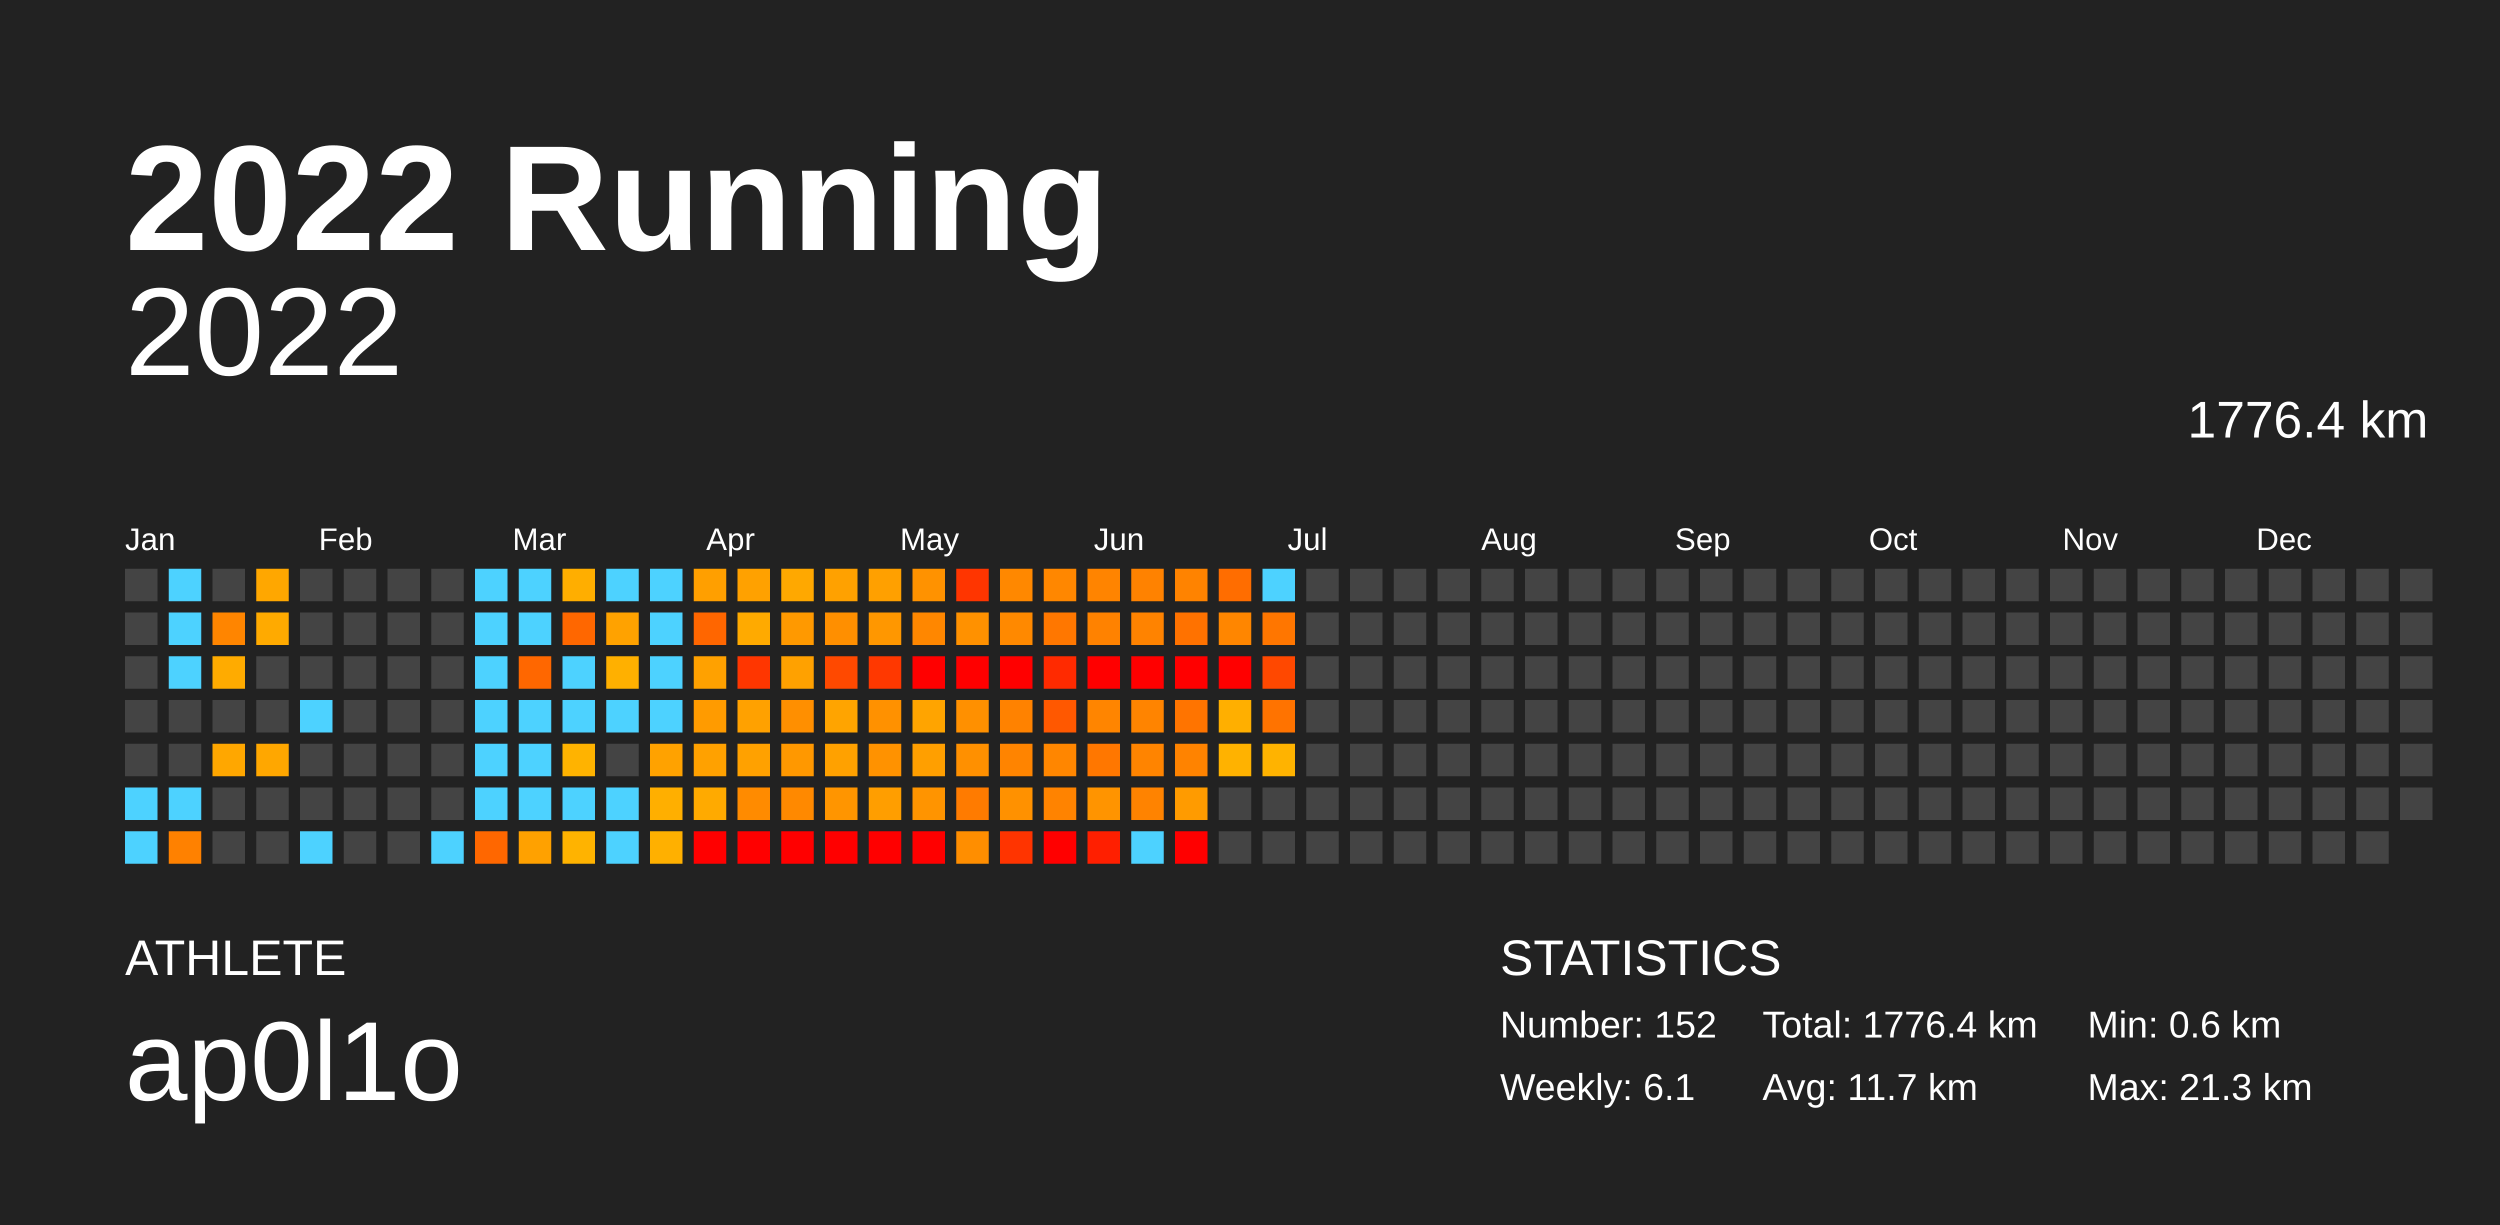
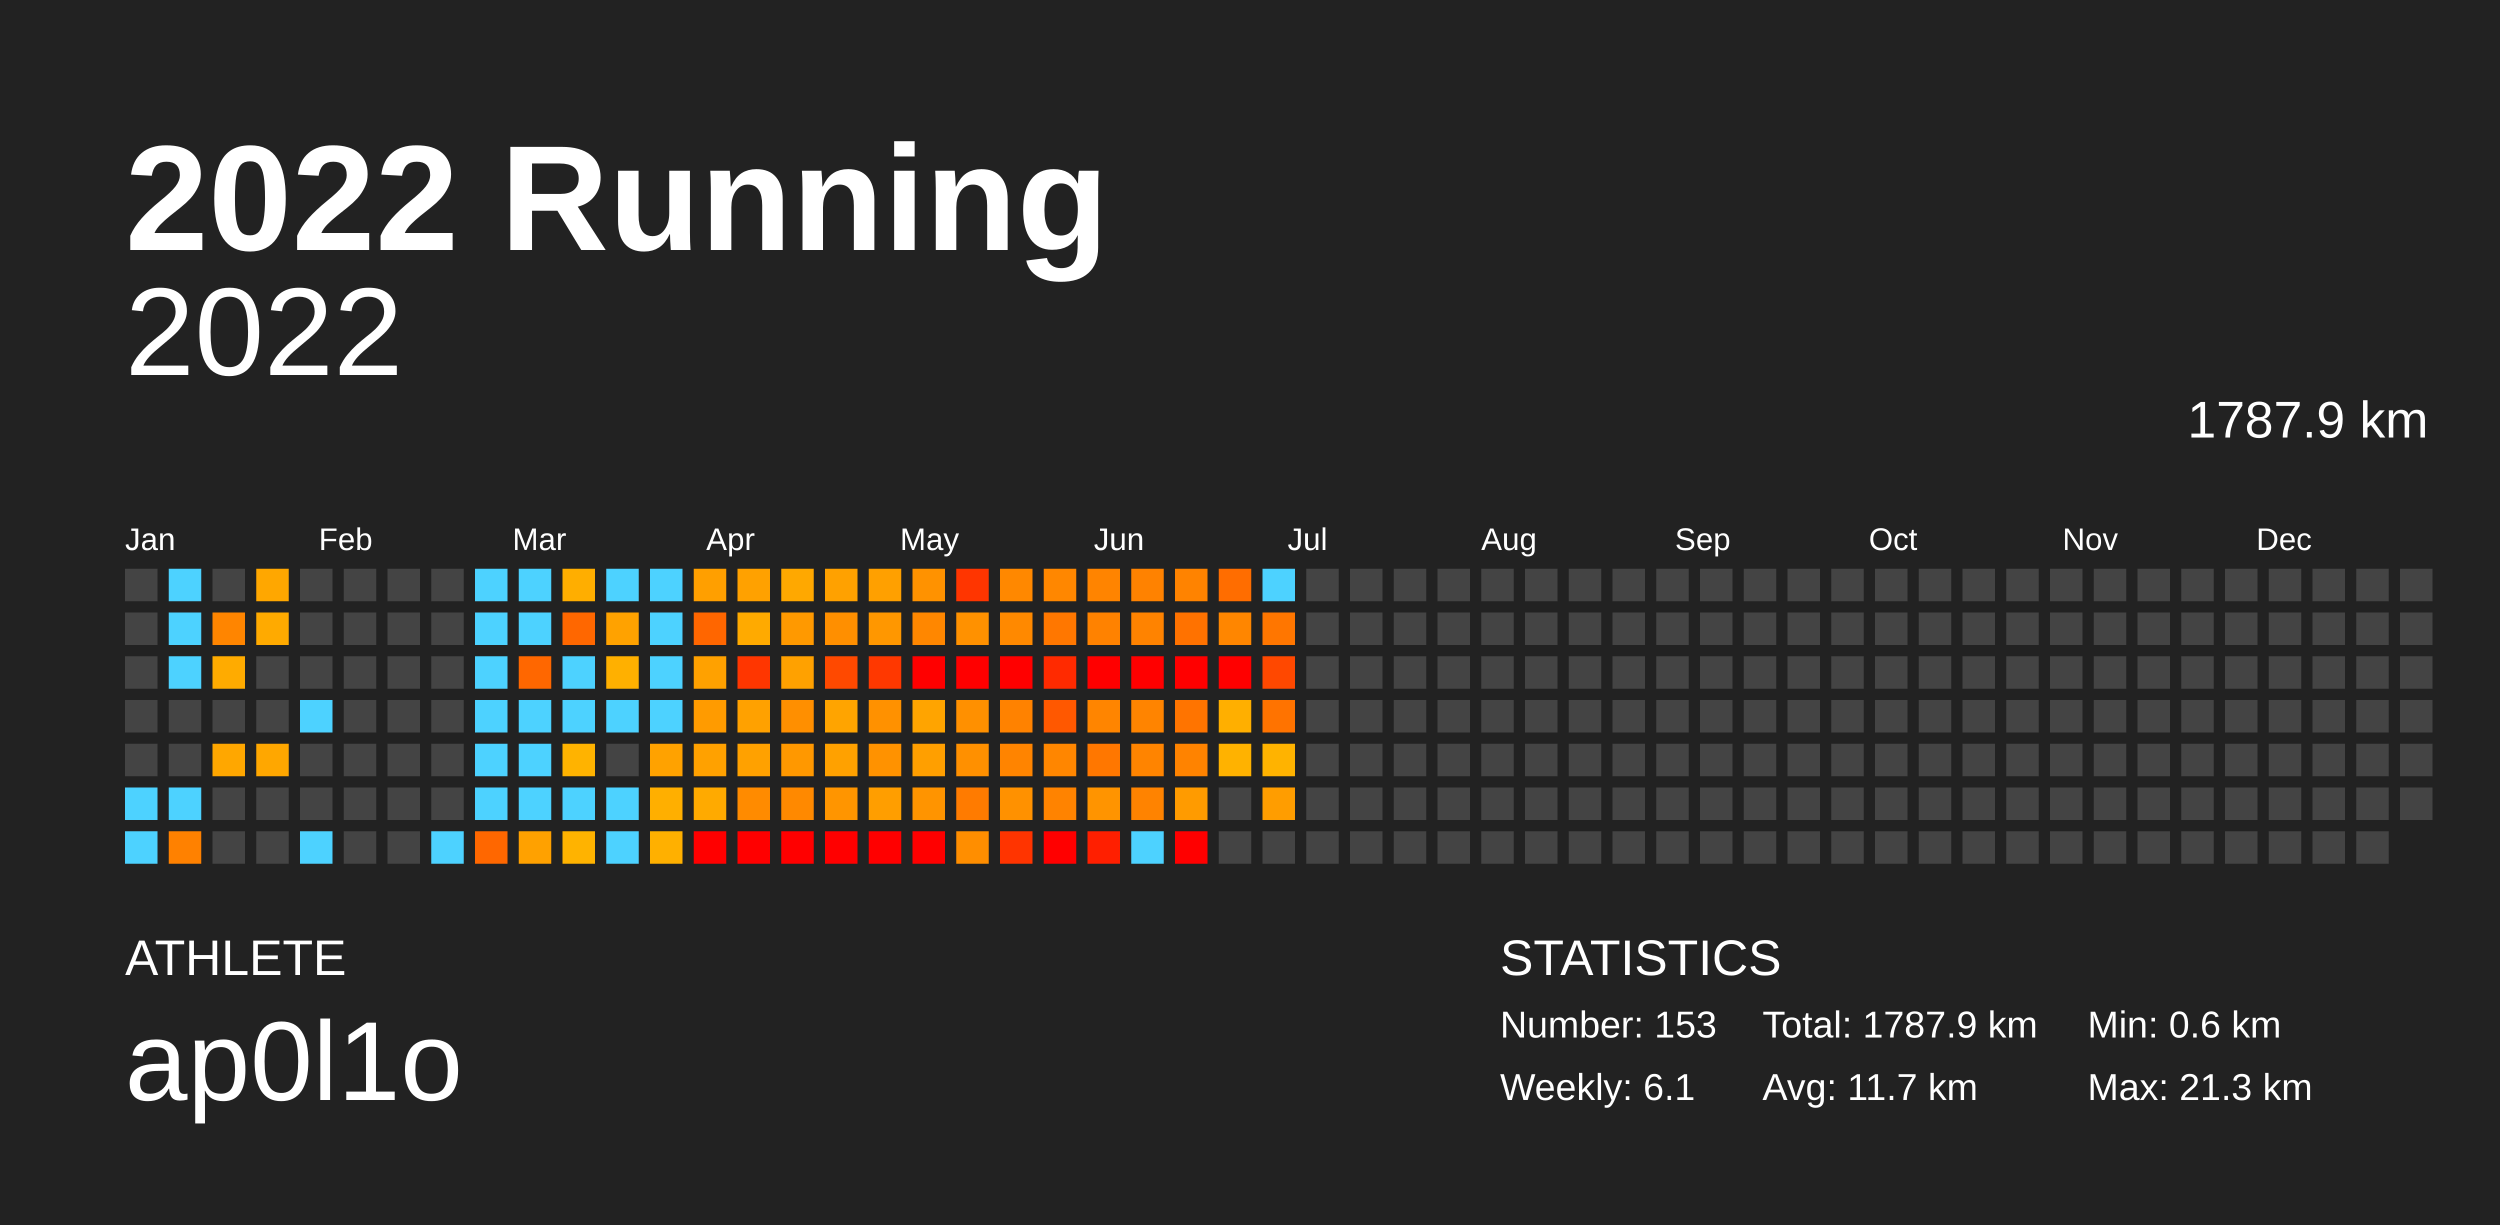
<svg xmlns="http://www.w3.org/2000/svg" baseProfile="full" height="98mm" version="1.1" viewBox="0,0,200,98" width="200mm">
  <defs />
  <rect fill="#222222" height="98" width="200" x="0" y="0" />
  <text fill="#FFFFFF" style="font-size:12px; font-family:Arial; font-weight:bold;" x="10" y="20">2022 Running</text>
  <text fill="#FFFFFF" style="font-size:4px; font-family:Arial" x="10" y="78">ATHLETE</text>
  <text fill="#FFFFFF" style="font-size:9px; font-family:Arial" x="10" y="88">ap0l1o</text>
  <text fill="#FFFFFF" style="font-size:4px; font-family:Arial" x="120" y="78">STATISTICS</text>
-   <text fill="#FFFFFF" style="font-size:3px; font-family:Arial" x="120" y="83">Number: 152</text>
+   <text fill="#FFFFFF" style="font-size:3px; font-family:Arial" x="120" y="83">Number: 153</text>
  <text fill="#FFFFFF" style="font-size:3px; font-family:Arial" x="120" y="88">Weekly: 6.1</text>
-   <text fill="#FFFFFF" style="font-size:3px; font-family:Arial" x="141" y="83">Total: 1776.4 km</text>
+   <text fill="#FFFFFF" style="font-size:3px; font-family:Arial" x="141" y="83">Total: 1787.9 km</text>
  <text fill="#FFFFFF" style="font-size:3px; font-family:Arial" x="141" y="88">Avg: 11.7 km</text>
  <text fill="#FFFFFF" style="font-size:3px; font-family:Arial" x="167" y="83">Min: 0.6 km</text>
  <text fill="#FFFFFF" style="font-size:3px; font-family:Arial" x="167" y="88">Max: 21.3 km</text>
  <text alignment-baseline="hanging" fill="#FFFFFF" style="font-size:10.0px; font-family:Arial;" x="10" y="30">2022</text>
-   <text alignment-baseline="hanging" fill="#FFFFFF" style="font-size:4.125px; font-family:Arial;" x="175" y="35">1776.4 km</text>
+   <text alignment-baseline="hanging" fill="#FFFFFF" style="font-size:4.125px; font-family:Arial;" x="175" y="35">1787.9 km</text>
  <text fill="#FFFFFF" style="font-size:2.5px; font-family:Arial" x="10.0" y="44">Jan</text>
  <text fill="#FFFFFF" style="font-size:2.5px; font-family:Arial" x="25.5" y="44">Feb</text>
  <text fill="#FFFFFF" style="font-size:2.5px; font-family:Arial" x="41.0" y="44">Mar</text>
  <text fill="#FFFFFF" style="font-size:2.5px; font-family:Arial" x="56.5" y="44">Apr</text>
  <text fill="#FFFFFF" style="font-size:2.5px; font-family:Arial" x="72.0" y="44">May</text>
  <text fill="#FFFFFF" style="font-size:2.5px; font-family:Arial" x="87.5" y="44">Jun</text>
  <text fill="#FFFFFF" style="font-size:2.5px; font-family:Arial" x="103.0" y="44">Jul</text>
  <text fill="#FFFFFF" style="font-size:2.5px; font-family:Arial" x="118.5" y="44">Aug</text>
  <text fill="#FFFFFF" style="font-size:2.5px; font-family:Arial" x="134.0" y="44">Sep</text>
  <text fill="#FFFFFF" style="font-size:2.5px; font-family:Arial" x="149.5" y="44">Oct</text>
  <text fill="#FFFFFF" style="font-size:2.5px; font-family:Arial" x="165.0" y="44">Nov</text>
  <text fill="#FFFFFF" style="font-size:2.5px; font-family:Arial" x="180.5" y="44">Dec</text>
  <rect fill="#444444" height="2.6" width="2.6" x="10.0" y="45.5" />
  <rect fill="#444444" height="2.6" width="2.6" x="10.0" y="49.0" />
  <rect fill="#444444" height="2.6" width="2.6" x="10.0" y="52.5" />
  <rect fill="#444444" height="2.6" width="2.6" x="10.0" y="56.0" />
  <rect fill="#444444" height="2.6" width="2.6" x="10.0" y="59.5" />
  <rect fill="#4dd2ff" height="2.6" width="2.6" x="10.0" y="63.0" />
  <rect fill="#4dd2ff" height="2.6" width="2.6" x="10.0" y="66.5" />
  <rect fill="#4dd2ff" height="2.6" width="2.6" x="13.5" y="45.5" />
  <rect fill="#4dd2ff" height="2.6" width="2.6" x="13.5" y="49.0" />
  <rect fill="#4dd2ff" height="2.6" width="2.6" x="13.5" y="52.5" />
  <rect fill="#444444" height="2.6" width="2.6" x="13.5" y="56.0" />
  <rect fill="#444444" height="2.6" width="2.6" x="13.5" y="59.5" />
  <rect fill="#4dd2ff" height="2.6" width="2.6" x="13.5" y="63.0" />
  <rect fill="#ff8100" height="2.6" width="2.6" x="13.5" y="66.5" />
  <rect fill="#444444" height="2.6" width="2.6" x="17.0" y="45.5" />
  <rect fill="#ff8500" height="2.6" width="2.6" x="17.0" y="49.0" />
  <rect fill="#ffab00" height="2.6" width="2.6" x="17.0" y="52.5" />
  <rect fill="#444444" height="2.6" width="2.6" x="17.0" y="56.0" />
  <rect fill="#ffa700" height="2.6" width="2.6" x="17.0" y="59.5" />
  <rect fill="#444444" height="2.6" width="2.6" x="17.0" y="63.0" />
  <rect fill="#444444" height="2.6" width="2.6" x="17.0" y="66.5" />
  <rect fill="#ffa700" height="2.6" width="2.6" x="20.5" y="45.5" />
  <rect fill="#ffaa00" height="2.6" width="2.6" x="20.5" y="49.0" />
  <rect fill="#444444" height="2.6" width="2.6" x="20.5" y="52.5" />
  <rect fill="#444444" height="2.6" width="2.6" x="20.5" y="56.0" />
  <rect fill="#ffa700" height="2.6" width="2.6" x="20.5" y="59.5" />
  <rect fill="#444444" height="2.6" width="2.6" x="20.5" y="63.0" />
  <rect fill="#444444" height="2.6" width="2.6" x="20.5" y="66.5" />
  <rect fill="#444444" height="2.6" width="2.6" x="24.0" y="45.5" />
  <rect fill="#444444" height="2.6" width="2.6" x="24.0" y="49.0" />
  <rect fill="#444444" height="2.6" width="2.6" x="24.0" y="52.5" />
  <rect fill="#4dd2ff" height="2.6" width="2.6" x="24.0" y="56.0" />
  <rect fill="#444444" height="2.6" width="2.6" x="24.0" y="59.5" />
  <rect fill="#444444" height="2.6" width="2.6" x="24.0" y="63.0" />
  <rect fill="#4dd2ff" height="2.6" width="2.6" x="24.0" y="66.5" />
  <rect fill="#444444" height="2.6" width="2.6" x="27.5" y="45.5" />
  <rect fill="#444444" height="2.6" width="2.6" x="27.5" y="49.0" />
  <rect fill="#444444" height="2.6" width="2.6" x="27.5" y="52.5" />
  <rect fill="#444444" height="2.6" width="2.6" x="27.5" y="56.0" />
  <rect fill="#444444" height="2.6" width="2.6" x="27.5" y="59.5" />
  <rect fill="#444444" height="2.6" width="2.6" x="27.5" y="63.0" />
  <rect fill="#444444" height="2.6" width="2.6" x="27.5" y="66.5" />
  <rect fill="#444444" height="2.6" width="2.6" x="31.0" y="45.5" />
  <rect fill="#444444" height="2.6" width="2.6" x="31.0" y="49.0" />
  <rect fill="#444444" height="2.6" width="2.6" x="31.0" y="52.5" />
  <rect fill="#444444" height="2.6" width="2.6" x="31.0" y="56.0" />
  <rect fill="#444444" height="2.6" width="2.6" x="31.0" y="59.5" />
  <rect fill="#444444" height="2.6" width="2.6" x="31.0" y="63.0" />
  <rect fill="#444444" height="2.6" width="2.6" x="31.0" y="66.5" />
  <rect fill="#444444" height="2.6" width="2.6" x="34.5" y="45.5" />
  <rect fill="#444444" height="2.6" width="2.6" x="34.5" y="49.0" />
  <rect fill="#444444" height="2.6" width="2.6" x="34.5" y="52.5" />
  <rect fill="#444444" height="2.6" width="2.6" x="34.5" y="56.0" />
  <rect fill="#444444" height="2.6" width="2.6" x="34.5" y="59.5" />
  <rect fill="#444444" height="2.6" width="2.6" x="34.5" y="63.0" />
  <rect fill="#4dd2ff" height="2.6" width="2.6" x="34.5" y="66.5" />
  <rect fill="#4dd2ff" height="2.6" width="2.6" x="38.0" y="45.5" />
  <rect fill="#4dd2ff" height="2.6" width="2.6" x="38.0" y="49.0" />
  <rect fill="#4dd2ff" height="2.6" width="2.6" x="38.0" y="52.5" />
  <rect fill="#4dd2ff" height="2.6" width="2.6" x="38.0" y="56.0" />
  <rect fill="#4dd2ff" height="2.6" width="2.6" x="38.0" y="59.5" />
  <rect fill="#4dd2ff" height="2.6" width="2.6" x="38.0" y="63.0" />
  <rect fill="#ff6700" height="2.6" width="2.6" x="38.0" y="66.5" />
  <rect fill="#4dd2ff" height="2.6" width="2.6" x="41.5" y="45.5" />
  <rect fill="#4dd2ff" height="2.6" width="2.6" x="41.5" y="49.0" />
  <rect fill="#ff6700" height="2.6" width="2.6" x="41.5" y="52.5" />
  <rect fill="#4dd2ff" height="2.6" width="2.6" x="41.5" y="56.0" />
  <rect fill="#4dd2ff" height="2.6" width="2.6" x="41.5" y="59.5" />
  <rect fill="#4dd2ff" height="2.6" width="2.6" x="41.5" y="63.0" />
  <rect fill="#ffa100" height="2.6" width="2.6" x="41.5" y="66.5" />
  <rect fill="#ffae00" height="2.6" width="2.6" x="45.0" y="45.5" />
  <rect fill="#ff6700" height="2.6" width="2.6" x="45.0" y="49.0" />
  <rect fill="#4dd2ff" height="2.6" width="2.6" x="45.0" y="52.5" />
  <rect fill="#4dd2ff" height="2.6" width="2.6" x="45.0" y="56.0" />
  <rect fill="#ffb300" height="2.6" width="2.6" x="45.0" y="59.5" />
  <rect fill="#4dd2ff" height="2.6" width="2.6" x="45.0" y="63.0" />
  <rect fill="#ffb300" height="2.6" width="2.6" x="45.0" y="66.5" />
  <rect fill="#4dd2ff" height="2.6" width="2.6" x="48.5" y="45.5" />
  <rect fill="#ffa200" height="2.6" width="2.6" x="48.5" y="49.0" />
  <rect fill="#ffb000" height="2.6" width="2.6" x="48.5" y="52.5" />
  <rect fill="#4dd2ff" height="2.6" width="2.6" x="48.5" y="56.0" />
  <rect fill="#444444" height="2.6" width="2.6" x="48.5" y="59.5" />
  <rect fill="#4dd2ff" height="2.6" width="2.6" x="48.5" y="63.0" />
  <rect fill="#4dd2ff" height="2.6" width="2.6" x="48.5" y="66.5" />
  <rect fill="#4dd2ff" height="2.6" width="2.6" x="52.0" y="45.5" />
  <rect fill="#4dd2ff" height="2.6" width="2.6" x="52.0" y="49.0" />
  <rect fill="#4dd2ff" height="2.6" width="2.6" x="52.0" y="52.5" />
  <rect fill="#4dd2ff" height="2.6" width="2.6" x="52.0" y="56.0" />
  <rect fill="#ffa200" height="2.6" width="2.6" x="52.0" y="59.5" />
  <rect fill="#ffaf00" height="2.6" width="2.6" x="52.0" y="63.0" />
  <rect fill="#ffb000" height="2.6" width="2.6" x="52.0" y="66.5" />
  <rect fill="#ff9f00" height="2.6" width="2.6" x="55.5" y="45.5" />
  <rect fill="#ff6600" height="2.6" width="2.6" x="55.5" y="49.0" />
  <rect fill="#ffa100" height="2.6" width="2.6" x="55.5" y="52.5" />
  <rect fill="#ff9b00" height="2.6" width="2.6" x="55.5" y="56.0" />
  <rect fill="#ffa100" height="2.6" width="2.6" x="55.5" y="59.5" />
  <rect fill="#ffaa00" height="2.6" width="2.6" x="55.5" y="63.0" />
  <rect fill="red" height="2.6" width="2.6" x="55.5" y="66.5" />
  <rect fill="#ffa100" height="2.6" width="2.6" x="59.0" y="45.5" />
  <rect fill="#ffaa00" height="2.6" width="2.6" x="59.0" y="49.0" />
  <rect fill="#ff3600" height="2.6" width="2.6" x="59.0" y="52.5" />
  <rect fill="#ffa100" height="2.6" width="2.6" x="59.0" y="56.0" />
  <rect fill="#ffa100" height="2.6" width="2.6" x="59.0" y="59.5" />
  <rect fill="#ff8b00" height="2.6" width="2.6" x="59.0" y="63.0" />
  <rect fill="red" height="2.6" width="2.6" x="59.0" y="66.5" />
  <rect fill="#ffa800" height="2.6" width="2.6" x="62.5" y="45.5" />
  <rect fill="#ff9900" height="2.6" width="2.6" x="62.5" y="49.0" />
  <rect fill="#ffa100" height="2.6" width="2.6" x="62.5" y="52.5" />
  <rect fill="#ff8f00" height="2.6" width="2.6" x="62.5" y="56.0" />
  <rect fill="#ff9800" height="2.6" width="2.6" x="62.5" y="59.5" />
  <rect fill="#ff8900" height="2.6" width="2.6" x="62.5" y="63.0" />
  <rect fill="red" height="2.6" width="2.6" x="62.5" y="66.5" />
  <rect fill="#ffa100" height="2.6" width="2.6" x="66.0" y="45.5" />
  <rect fill="#ff8f00" height="2.6" width="2.6" x="66.0" y="49.0" />
  <rect fill="#ff4900" height="2.6" width="2.6" x="66.0" y="52.5" />
  <rect fill="#ffa400" height="2.6" width="2.6" x="66.0" y="56.0" />
  <rect fill="#ffa100" height="2.6" width="2.6" x="66.0" y="59.5" />
  <rect fill="#ff9500" height="2.6" width="2.6" x="66.0" y="63.0" />
  <rect fill="red" height="2.6" width="2.6" x="66.0" y="66.5" />
  <rect fill="#ffa000" height="2.6" width="2.6" x="69.5" y="45.5" />
  <rect fill="#ff9700" height="2.6" width="2.6" x="69.5" y="49.0" />
  <rect fill="#ff3800" height="2.6" width="2.6" x="69.5" y="52.5" />
  <rect fill="#ff9100" height="2.6" width="2.6" x="69.5" y="56.0" />
  <rect fill="#ff9200" height="2.6" width="2.6" x="69.5" y="59.5" />
  <rect fill="#ff9e00" height="2.6" width="2.6" x="69.5" y="63.0" />
  <rect fill="red" height="2.6" width="2.6" x="69.5" y="66.5" />
  <rect fill="#ff9200" height="2.6" width="2.6" x="73.0" y="45.5" />
  <rect fill="#ff8700" height="2.6" width="2.6" x="73.0" y="49.0" />
  <rect fill="red" height="2.6" width="2.6" x="73.0" y="52.5" />
  <rect fill="#ffa400" height="2.6" width="2.6" x="73.0" y="56.0" />
  <rect fill="#ff9f00" height="2.6" width="2.6" x="73.0" y="59.5" />
  <rect fill="#ff9400" height="2.6" width="2.6" x="73.0" y="63.0" />
  <rect fill="red" height="2.6" width="2.6" x="73.0" y="66.5" />
  <rect fill="#ff3500" height="2.6" width="2.6" x="76.5" y="45.5" />
  <rect fill="#ff9100" height="2.6" width="2.6" x="76.5" y="49.0" />
  <rect fill="red" height="2.6" width="2.6" x="76.5" y="52.5" />
  <rect fill="#ff9000" height="2.6" width="2.6" x="76.5" y="56.0" />
  <rect fill="#ff9000" height="2.6" width="2.6" x="76.5" y="59.5" />
  <rect fill="#ff7b00" height="2.6" width="2.6" x="76.5" y="63.0" />
  <rect fill="#ff8e00" height="2.6" width="2.6" x="76.5" y="66.5" />
  <rect fill="#ff8800" height="2.6" width="2.6" x="80.0" y="45.5" />
  <rect fill="#ff8900" height="2.6" width="2.6" x="80.0" y="49.0" />
  <rect fill="red" height="2.6" width="2.6" x="80.0" y="52.5" />
  <rect fill="#ff8200" height="2.6" width="2.6" x="80.0" y="56.0" />
  <rect fill="#ff8400" height="2.6" width="2.6" x="80.0" y="59.5" />
  <rect fill="#ff9100" height="2.6" width="2.6" x="80.0" y="63.0" />
  <rect fill="#ff3400" height="2.6" width="2.6" x="80.0" y="66.5" />
  <rect fill="#ff8700" height="2.6" width="2.6" x="83.5" y="45.5" />
  <rect fill="#ff7700" height="2.6" width="2.6" x="83.5" y="49.0" />
  <rect fill="#ff2a00" height="2.6" width="2.6" x="83.5" y="52.5" />
  <rect fill="#ff5800" height="2.6" width="2.6" x="83.5" y="56.0" />
  <rect fill="#ff8600" height="2.6" width="2.6" x="83.5" y="59.5" />
  <rect fill="#ff8300" height="2.6" width="2.6" x="83.5" y="63.0" />
  <rect fill="red" height="2.6" width="2.6" x="83.5" y="66.5" />
  <rect fill="#ff8400" height="2.6" width="2.6" x="87.0" y="45.5" />
  <rect fill="#ff8200" height="2.6" width="2.6" x="87.0" y="49.0" />
  <rect fill="red" height="2.6" width="2.6" x="87.0" y="52.5" />
  <rect fill="#ff8500" height="2.6" width="2.6" x="87.0" y="56.0" />
  <rect fill="#ff7700" height="2.6" width="2.6" x="87.0" y="59.5" />
  <rect fill="#ff9400" height="2.6" width="2.6" x="87.0" y="63.0" />
  <rect fill="#ff1f00" height="2.6" width="2.6" x="87.0" y="66.5" />
  <rect fill="#ff8200" height="2.6" width="2.6" x="90.5" y="45.5" />
  <rect fill="#ff8300" height="2.6" width="2.6" x="90.5" y="49.0" />
  <rect fill="red" height="2.6" width="2.6" x="90.5" y="52.5" />
  <rect fill="#ff8400" height="2.6" width="2.6" x="90.5" y="56.0" />
  <rect fill="#ff8400" height="2.6" width="2.6" x="90.5" y="59.5" />
  <rect fill="#ff8300" height="2.6" width="2.6" x="90.5" y="63.0" />
  <rect fill="#4dd2ff" height="2.6" width="2.6" x="90.5" y="66.5" />
  <rect fill="#ff8300" height="2.6" width="2.6" x="94.0" y="45.5" />
  <rect fill="#ff7200" height="2.6" width="2.6" x="94.0" y="49.0" />
  <rect fill="red" height="2.6" width="2.6" x="94.0" y="52.5" />
  <rect fill="#ff7400" height="2.6" width="2.6" x="94.0" y="56.0" />
  <rect fill="#ff8300" height="2.6" width="2.6" x="94.0" y="59.5" />
  <rect fill="#ff9b00" height="2.6" width="2.6" x="94.0" y="63.0" />
  <rect fill="red" height="2.6" width="2.6" x="94.0" y="66.5" />
  <rect fill="#ff6d00" height="2.6" width="2.6" x="97.5" y="45.5" />
  <rect fill="#ff8600" height="2.6" width="2.6" x="97.5" y="49.0" />
  <rect fill="red" height="2.6" width="2.6" x="97.5" y="52.5" />
  <rect fill="#ffaf00" height="2.6" width="2.6" x="97.5" y="56.0" />
  <rect fill="#ffb200" height="2.6" width="2.6" x="97.5" y="59.5" />
  <rect fill="#444444" height="2.6" width="2.6" x="97.5" y="63.0" />
  <rect fill="#444444" height="2.6" width="2.6" x="97.5" y="66.5" />
  <rect fill="#4dd2ff" height="2.6" width="2.6" x="101.0" y="45.5" />
  <rect fill="#ff7600" height="2.6" width="2.6" x="101.0" y="49.0" />
  <rect fill="#ff4800" height="2.6" width="2.6" x="101.0" y="52.5" />
  <rect fill="#ff7300" height="2.6" width="2.6" x="101.0" y="56.0" />
  <rect fill="#ffb300" height="2.6" width="2.6" x="101.0" y="59.5" />
-   <rect fill="#444444" height="2.6" width="2.6" x="101.0" y="63.0" />
+   <rect fill="#ff9d00" height="2.6" width="2.6" x="101.0" y="63.0" />
  <rect fill="#444444" height="2.6" width="2.6" x="101.0" y="66.5" />
  <rect fill="#444444" height="2.6" width="2.6" x="104.5" y="45.5" />
  <rect fill="#444444" height="2.6" width="2.6" x="104.5" y="49.0" />
  <rect fill="#444444" height="2.6" width="2.6" x="104.5" y="52.5" />
  <rect fill="#444444" height="2.6" width="2.6" x="104.5" y="56.0" />
  <rect fill="#444444" height="2.6" width="2.6" x="104.5" y="59.5" />
  <rect fill="#444444" height="2.6" width="2.6" x="104.5" y="63.0" />
  <rect fill="#444444" height="2.6" width="2.6" x="104.5" y="66.5" />
  <rect fill="#444444" height="2.6" width="2.6" x="108.0" y="45.5" />
  <rect fill="#444444" height="2.6" width="2.6" x="108.0" y="49.0" />
  <rect fill="#444444" height="2.6" width="2.6" x="108.0" y="52.5" />
  <rect fill="#444444" height="2.6" width="2.6" x="108.0" y="56.0" />
  <rect fill="#444444" height="2.6" width="2.6" x="108.0" y="59.5" />
  <rect fill="#444444" height="2.6" width="2.6" x="108.0" y="63.0" />
  <rect fill="#444444" height="2.6" width="2.6" x="108.0" y="66.5" />
  <rect fill="#444444" height="2.6" width="2.6" x="111.5" y="45.5" />
  <rect fill="#444444" height="2.6" width="2.6" x="111.5" y="49.0" />
  <rect fill="#444444" height="2.6" width="2.6" x="111.5" y="52.5" />
  <rect fill="#444444" height="2.6" width="2.6" x="111.5" y="56.0" />
  <rect fill="#444444" height="2.6" width="2.6" x="111.5" y="59.5" />
  <rect fill="#444444" height="2.6" width="2.6" x="111.5" y="63.0" />
  <rect fill="#444444" height="2.6" width="2.6" x="111.5" y="66.5" />
  <rect fill="#444444" height="2.6" width="2.6" x="115.0" y="45.5" />
  <rect fill="#444444" height="2.6" width="2.6" x="115.0" y="49.0" />
  <rect fill="#444444" height="2.6" width="2.6" x="115.0" y="52.5" />
  <rect fill="#444444" height="2.6" width="2.6" x="115.0" y="56.0" />
  <rect fill="#444444" height="2.6" width="2.6" x="115.0" y="59.5" />
  <rect fill="#444444" height="2.6" width="2.6" x="115.0" y="63.0" />
  <rect fill="#444444" height="2.6" width="2.6" x="115.0" y="66.5" />
  <rect fill="#444444" height="2.6" width="2.6" x="118.5" y="45.5" />
  <rect fill="#444444" height="2.6" width="2.6" x="118.5" y="49.0" />
  <rect fill="#444444" height="2.6" width="2.6" x="118.5" y="52.5" />
  <rect fill="#444444" height="2.6" width="2.6" x="118.5" y="56.0" />
  <rect fill="#444444" height="2.6" width="2.6" x="118.5" y="59.5" />
  <rect fill="#444444" height="2.6" width="2.6" x="118.5" y="63.0" />
  <rect fill="#444444" height="2.6" width="2.6" x="118.5" y="66.5" />
  <rect fill="#444444" height="2.6" width="2.6" x="122.0" y="45.5" />
  <rect fill="#444444" height="2.6" width="2.6" x="122.0" y="49.0" />
  <rect fill="#444444" height="2.6" width="2.6" x="122.0" y="52.5" />
  <rect fill="#444444" height="2.6" width="2.6" x="122.0" y="56.0" />
  <rect fill="#444444" height="2.6" width="2.6" x="122.0" y="59.5" />
  <rect fill="#444444" height="2.6" width="2.6" x="122.0" y="63.0" />
  <rect fill="#444444" height="2.6" width="2.6" x="122.0" y="66.5" />
  <rect fill="#444444" height="2.6" width="2.6" x="125.5" y="45.5" />
  <rect fill="#444444" height="2.6" width="2.6" x="125.5" y="49.0" />
  <rect fill="#444444" height="2.6" width="2.6" x="125.5" y="52.5" />
  <rect fill="#444444" height="2.6" width="2.6" x="125.5" y="56.0" />
  <rect fill="#444444" height="2.6" width="2.6" x="125.5" y="59.5" />
  <rect fill="#444444" height="2.6" width="2.6" x="125.5" y="63.0" />
  <rect fill="#444444" height="2.6" width="2.6" x="125.5" y="66.5" />
  <rect fill="#444444" height="2.6" width="2.6" x="129.0" y="45.5" />
  <rect fill="#444444" height="2.6" width="2.6" x="129.0" y="49.0" />
  <rect fill="#444444" height="2.6" width="2.6" x="129.0" y="52.5" />
  <rect fill="#444444" height="2.6" width="2.6" x="129.0" y="56.0" />
  <rect fill="#444444" height="2.6" width="2.6" x="129.0" y="59.5" />
  <rect fill="#444444" height="2.6" width="2.6" x="129.0" y="63.0" />
  <rect fill="#444444" height="2.6" width="2.6" x="129.0" y="66.5" />
  <rect fill="#444444" height="2.6" width="2.6" x="132.5" y="45.5" />
  <rect fill="#444444" height="2.6" width="2.6" x="132.5" y="49.0" />
  <rect fill="#444444" height="2.6" width="2.6" x="132.5" y="52.5" />
  <rect fill="#444444" height="2.6" width="2.6" x="132.5" y="56.0" />
  <rect fill="#444444" height="2.6" width="2.6" x="132.5" y="59.5" />
  <rect fill="#444444" height="2.6" width="2.6" x="132.5" y="63.0" />
  <rect fill="#444444" height="2.6" width="2.6" x="132.5" y="66.5" />
  <rect fill="#444444" height="2.6" width="2.6" x="136.0" y="45.5" />
  <rect fill="#444444" height="2.6" width="2.6" x="136.0" y="49.0" />
  <rect fill="#444444" height="2.6" width="2.6" x="136.0" y="52.5" />
  <rect fill="#444444" height="2.6" width="2.6" x="136.0" y="56.0" />
  <rect fill="#444444" height="2.6" width="2.6" x="136.0" y="59.5" />
  <rect fill="#444444" height="2.6" width="2.6" x="136.0" y="63.0" />
  <rect fill="#444444" height="2.6" width="2.6" x="136.0" y="66.5" />
  <rect fill="#444444" height="2.6" width="2.6" x="139.5" y="45.5" />
  <rect fill="#444444" height="2.6" width="2.6" x="139.5" y="49.0" />
  <rect fill="#444444" height="2.6" width="2.6" x="139.5" y="52.5" />
  <rect fill="#444444" height="2.6" width="2.6" x="139.5" y="56.0" />
  <rect fill="#444444" height="2.6" width="2.6" x="139.5" y="59.5" />
  <rect fill="#444444" height="2.6" width="2.6" x="139.5" y="63.0" />
  <rect fill="#444444" height="2.6" width="2.6" x="139.5" y="66.5" />
  <rect fill="#444444" height="2.6" width="2.6" x="143.0" y="45.5" />
  <rect fill="#444444" height="2.6" width="2.6" x="143.0" y="49.0" />
  <rect fill="#444444" height="2.6" width="2.6" x="143.0" y="52.5" />
  <rect fill="#444444" height="2.6" width="2.6" x="143.0" y="56.0" />
  <rect fill="#444444" height="2.6" width="2.6" x="143.0" y="59.5" />
  <rect fill="#444444" height="2.6" width="2.6" x="143.0" y="63.0" />
  <rect fill="#444444" height="2.6" width="2.6" x="143.0" y="66.5" />
  <rect fill="#444444" height="2.6" width="2.6" x="146.5" y="45.5" />
  <rect fill="#444444" height="2.6" width="2.6" x="146.5" y="49.0" />
  <rect fill="#444444" height="2.6" width="2.6" x="146.5" y="52.5" />
  <rect fill="#444444" height="2.6" width="2.6" x="146.5" y="56.0" />
  <rect fill="#444444" height="2.6" width="2.6" x="146.5" y="59.5" />
  <rect fill="#444444" height="2.6" width="2.6" x="146.5" y="63.0" />
  <rect fill="#444444" height="2.6" width="2.6" x="146.5" y="66.5" />
  <rect fill="#444444" height="2.6" width="2.6" x="150.0" y="45.5" />
  <rect fill="#444444" height="2.6" width="2.6" x="150.0" y="49.0" />
  <rect fill="#444444" height="2.6" width="2.6" x="150.0" y="52.5" />
  <rect fill="#444444" height="2.6" width="2.6" x="150.0" y="56.0" />
  <rect fill="#444444" height="2.6" width="2.6" x="150.0" y="59.5" />
  <rect fill="#444444" height="2.6" width="2.6" x="150.0" y="63.0" />
  <rect fill="#444444" height="2.6" width="2.6" x="150.0" y="66.5" />
  <rect fill="#444444" height="2.6" width="2.6" x="153.5" y="45.5" />
  <rect fill="#444444" height="2.6" width="2.6" x="153.5" y="49.0" />
  <rect fill="#444444" height="2.6" width="2.6" x="153.5" y="52.5" />
  <rect fill="#444444" height="2.6" width="2.6" x="153.5" y="56.0" />
  <rect fill="#444444" height="2.6" width="2.6" x="153.5" y="59.5" />
  <rect fill="#444444" height="2.6" width="2.6" x="153.5" y="63.0" />
  <rect fill="#444444" height="2.6" width="2.6" x="153.5" y="66.5" />
  <rect fill="#444444" height="2.6" width="2.6" x="157.0" y="45.5" />
  <rect fill="#444444" height="2.6" width="2.6" x="157.0" y="49.0" />
  <rect fill="#444444" height="2.6" width="2.6" x="157.0" y="52.5" />
  <rect fill="#444444" height="2.6" width="2.6" x="157.0" y="56.0" />
  <rect fill="#444444" height="2.6" width="2.6" x="157.0" y="59.5" />
  <rect fill="#444444" height="2.6" width="2.6" x="157.0" y="63.0" />
  <rect fill="#444444" height="2.6" width="2.6" x="157.0" y="66.5" />
  <rect fill="#444444" height="2.6" width="2.6" x="160.5" y="45.5" />
  <rect fill="#444444" height="2.6" width="2.6" x="160.5" y="49.0" />
  <rect fill="#444444" height="2.6" width="2.6" x="160.5" y="52.5" />
  <rect fill="#444444" height="2.6" width="2.6" x="160.5" y="56.0" />
  <rect fill="#444444" height="2.6" width="2.6" x="160.5" y="59.5" />
  <rect fill="#444444" height="2.6" width="2.6" x="160.5" y="63.0" />
  <rect fill="#444444" height="2.6" width="2.6" x="160.5" y="66.5" />
  <rect fill="#444444" height="2.6" width="2.6" x="164.0" y="45.5" />
  <rect fill="#444444" height="2.6" width="2.6" x="164.0" y="49.0" />
  <rect fill="#444444" height="2.6" width="2.6" x="164.0" y="52.5" />
  <rect fill="#444444" height="2.6" width="2.6" x="164.0" y="56.0" />
  <rect fill="#444444" height="2.6" width="2.6" x="164.0" y="59.5" />
  <rect fill="#444444" height="2.6" width="2.6" x="164.0" y="63.0" />
  <rect fill="#444444" height="2.6" width="2.6" x="164.0" y="66.5" />
  <rect fill="#444444" height="2.6" width="2.6" x="167.5" y="45.5" />
  <rect fill="#444444" height="2.6" width="2.6" x="167.5" y="49.0" />
  <rect fill="#444444" height="2.6" width="2.6" x="167.5" y="52.5" />
  <rect fill="#444444" height="2.6" width="2.6" x="167.5" y="56.0" />
  <rect fill="#444444" height="2.6" width="2.6" x="167.5" y="59.5" />
  <rect fill="#444444" height="2.6" width="2.6" x="167.5" y="63.0" />
  <rect fill="#444444" height="2.6" width="2.6" x="167.5" y="66.5" />
  <rect fill="#444444" height="2.6" width="2.6" x="171.0" y="45.5" />
  <rect fill="#444444" height="2.6" width="2.6" x="171.0" y="49.0" />
  <rect fill="#444444" height="2.6" width="2.6" x="171.0" y="52.5" />
  <rect fill="#444444" height="2.6" width="2.6" x="171.0" y="56.0" />
  <rect fill="#444444" height="2.6" width="2.6" x="171.0" y="59.5" />
  <rect fill="#444444" height="2.6" width="2.6" x="171.0" y="63.0" />
  <rect fill="#444444" height="2.6" width="2.6" x="171.0" y="66.5" />
  <rect fill="#444444" height="2.6" width="2.6" x="174.5" y="45.5" />
  <rect fill="#444444" height="2.6" width="2.6" x="174.5" y="49.0" />
  <rect fill="#444444" height="2.6" width="2.6" x="174.5" y="52.5" />
  <rect fill="#444444" height="2.6" width="2.6" x="174.5" y="56.0" />
  <rect fill="#444444" height="2.6" width="2.6" x="174.5" y="59.5" />
  <rect fill="#444444" height="2.6" width="2.6" x="174.5" y="63.0" />
  <rect fill="#444444" height="2.6" width="2.6" x="174.5" y="66.5" />
  <rect fill="#444444" height="2.6" width="2.6" x="178.0" y="45.5" />
  <rect fill="#444444" height="2.6" width="2.6" x="178.0" y="49.0" />
  <rect fill="#444444" height="2.6" width="2.6" x="178.0" y="52.5" />
  <rect fill="#444444" height="2.6" width="2.6" x="178.0" y="56.0" />
  <rect fill="#444444" height="2.6" width="2.6" x="178.0" y="59.5" />
  <rect fill="#444444" height="2.6" width="2.6" x="178.0" y="63.0" />
  <rect fill="#444444" height="2.6" width="2.6" x="178.0" y="66.5" />
  <rect fill="#444444" height="2.6" width="2.6" x="181.5" y="45.5" />
  <rect fill="#444444" height="2.6" width="2.6" x="181.5" y="49.0" />
  <rect fill="#444444" height="2.6" width="2.6" x="181.5" y="52.5" />
  <rect fill="#444444" height="2.6" width="2.6" x="181.5" y="56.0" />
  <rect fill="#444444" height="2.6" width="2.6" x="181.5" y="59.5" />
  <rect fill="#444444" height="2.6" width="2.6" x="181.5" y="63.0" />
  <rect fill="#444444" height="2.6" width="2.6" x="181.5" y="66.5" />
  <rect fill="#444444" height="2.6" width="2.6" x="185.0" y="45.5" />
  <rect fill="#444444" height="2.6" width="2.6" x="185.0" y="49.0" />
  <rect fill="#444444" height="2.6" width="2.6" x="185.0" y="52.5" />
  <rect fill="#444444" height="2.6" width="2.6" x="185.0" y="56.0" />
  <rect fill="#444444" height="2.6" width="2.6" x="185.0" y="59.5" />
  <rect fill="#444444" height="2.6" width="2.6" x="185.0" y="63.0" />
  <rect fill="#444444" height="2.6" width="2.6" x="185.0" y="66.5" />
  <rect fill="#444444" height="2.6" width="2.6" x="188.5" y="45.5" />
  <rect fill="#444444" height="2.6" width="2.6" x="188.5" y="49.0" />
  <rect fill="#444444" height="2.6" width="2.6" x="188.5" y="52.5" />
  <rect fill="#444444" height="2.6" width="2.6" x="188.5" y="56.0" />
  <rect fill="#444444" height="2.6" width="2.6" x="188.5" y="59.5" />
  <rect fill="#444444" height="2.6" width="2.6" x="188.5" y="63.0" />
  <rect fill="#444444" height="2.6" width="2.6" x="188.5" y="66.5" />
  <rect fill="#444444" height="2.6" width="2.6" x="192.0" y="45.5" />
  <rect fill="#444444" height="2.6" width="2.6" x="192.0" y="49.0" />
  <rect fill="#444444" height="2.6" width="2.6" x="192.0" y="52.5" />
  <rect fill="#444444" height="2.6" width="2.6" x="192.0" y="56.0" />
  <rect fill="#444444" height="2.6" width="2.6" x="192.0" y="59.5" />
  <rect fill="#444444" height="2.6" width="2.6" x="192.0" y="63.0" />
</svg>
